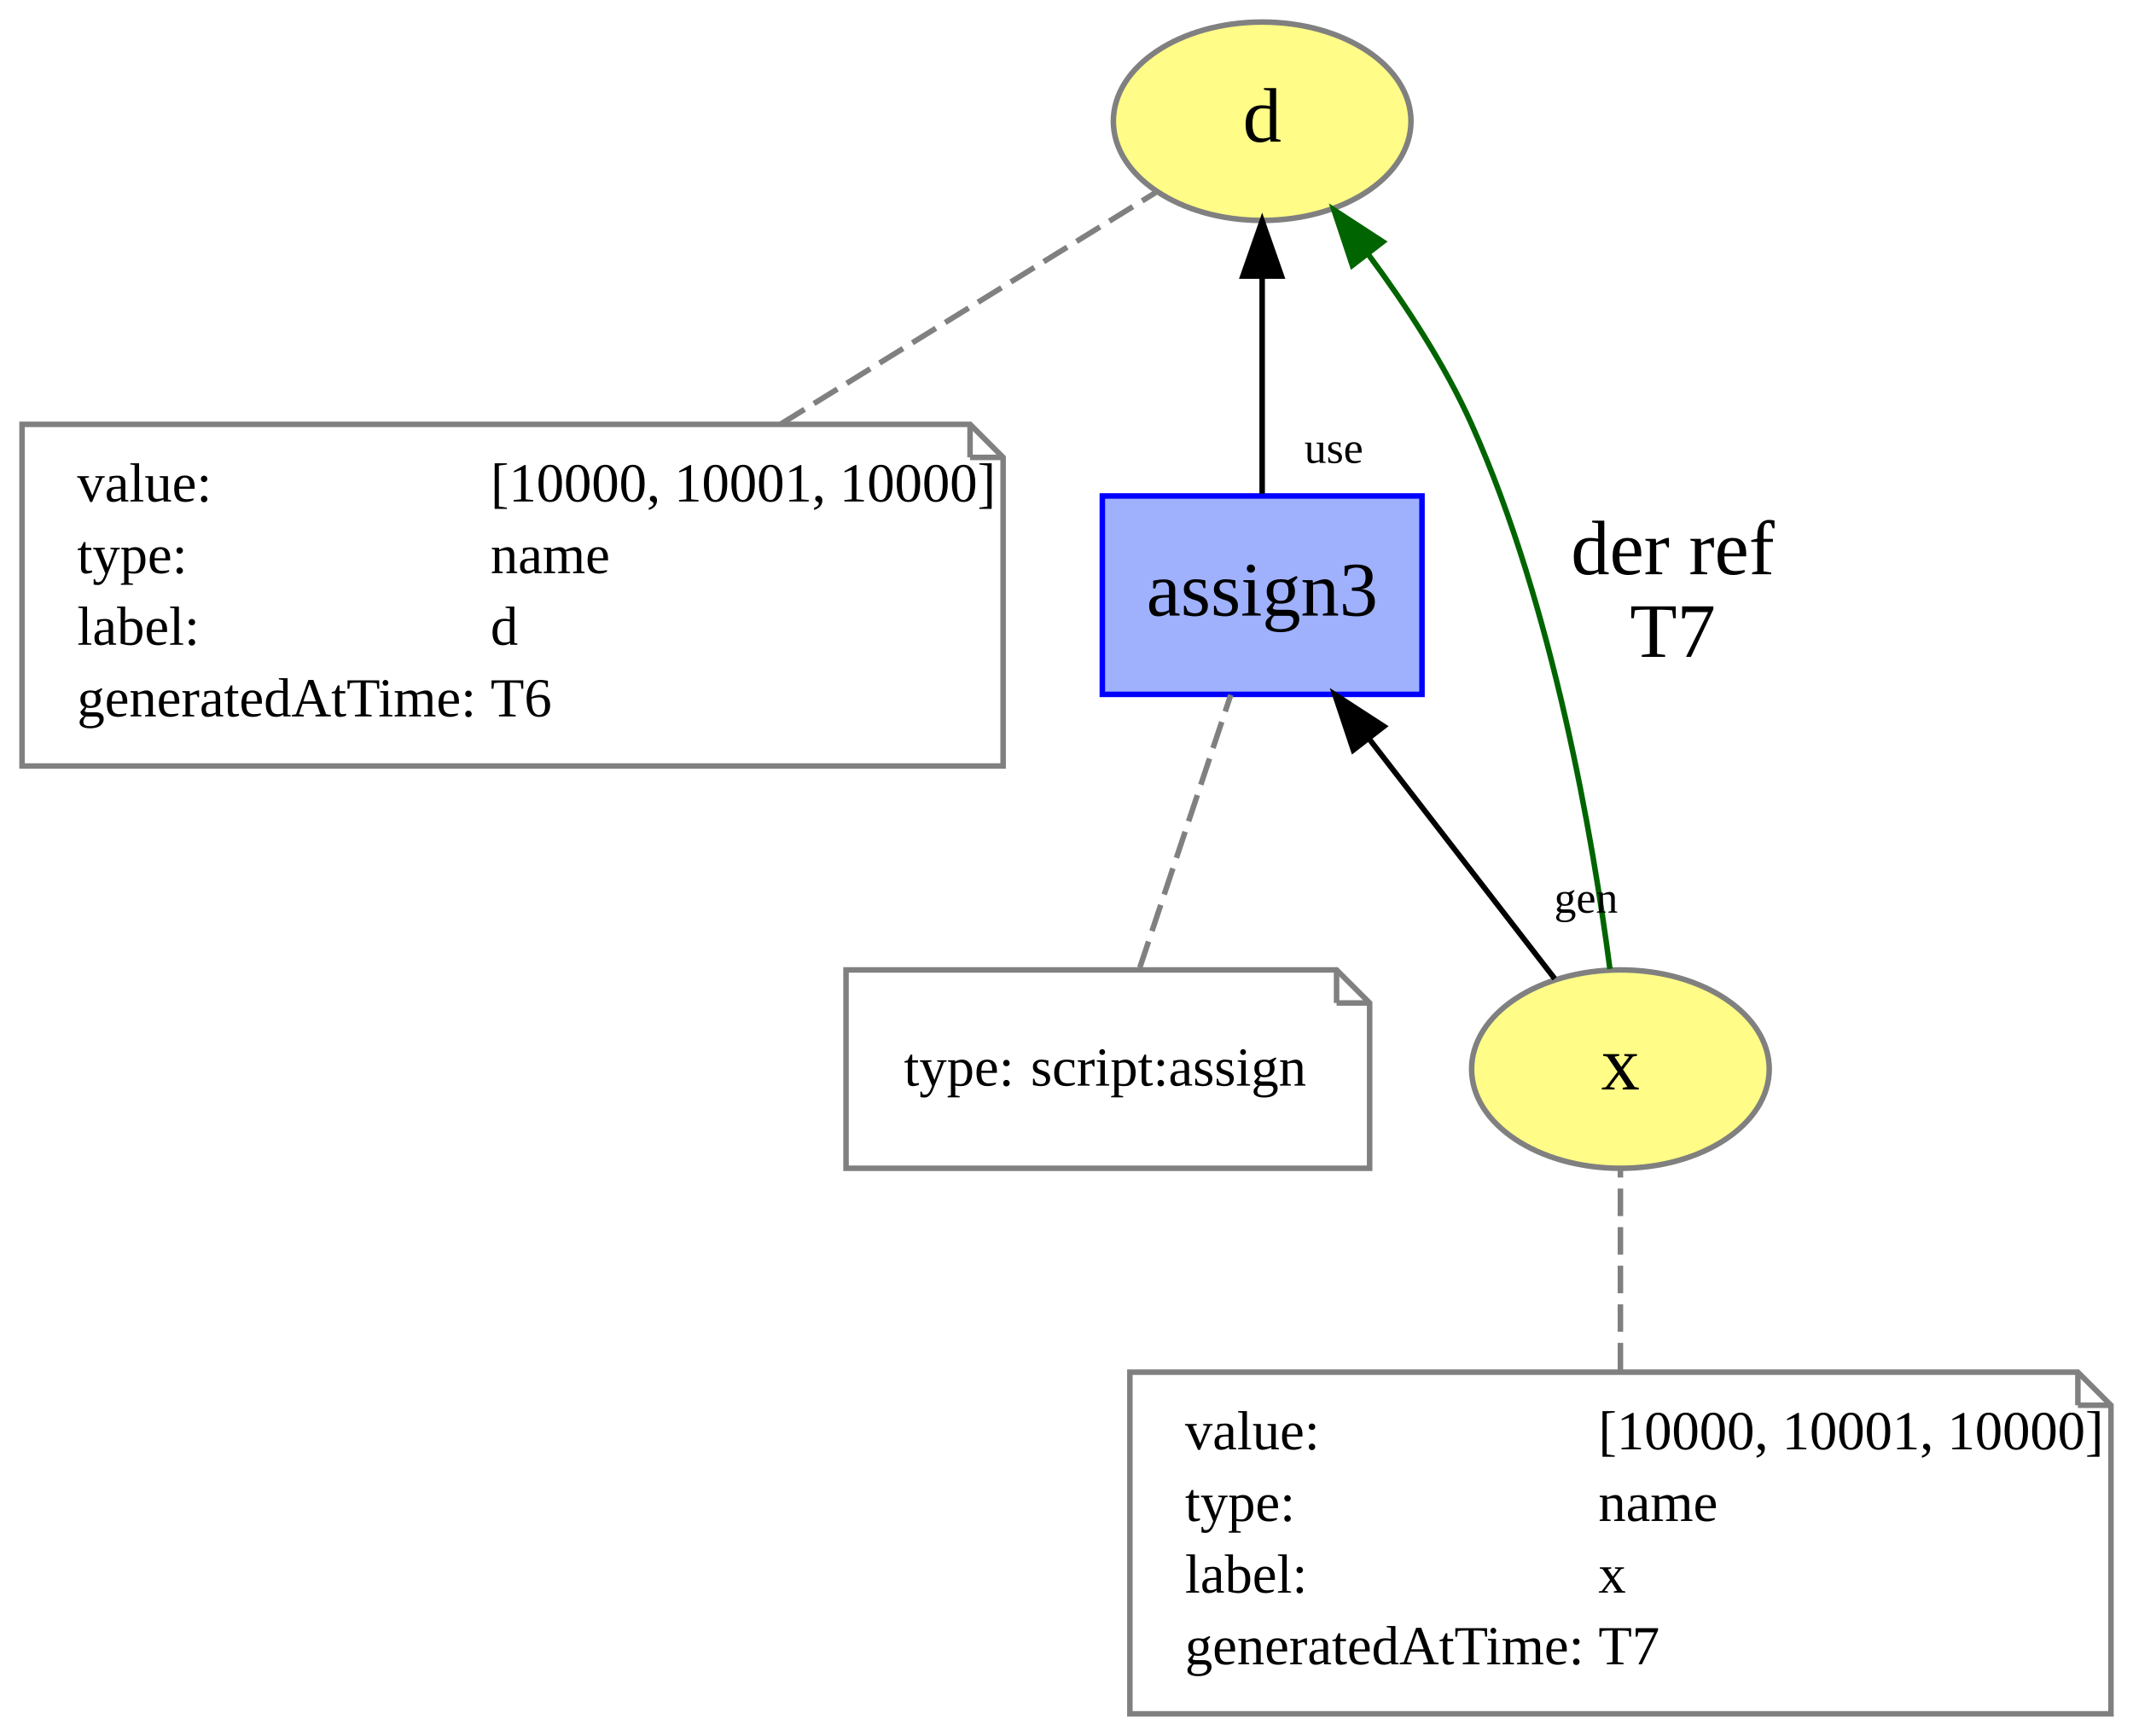
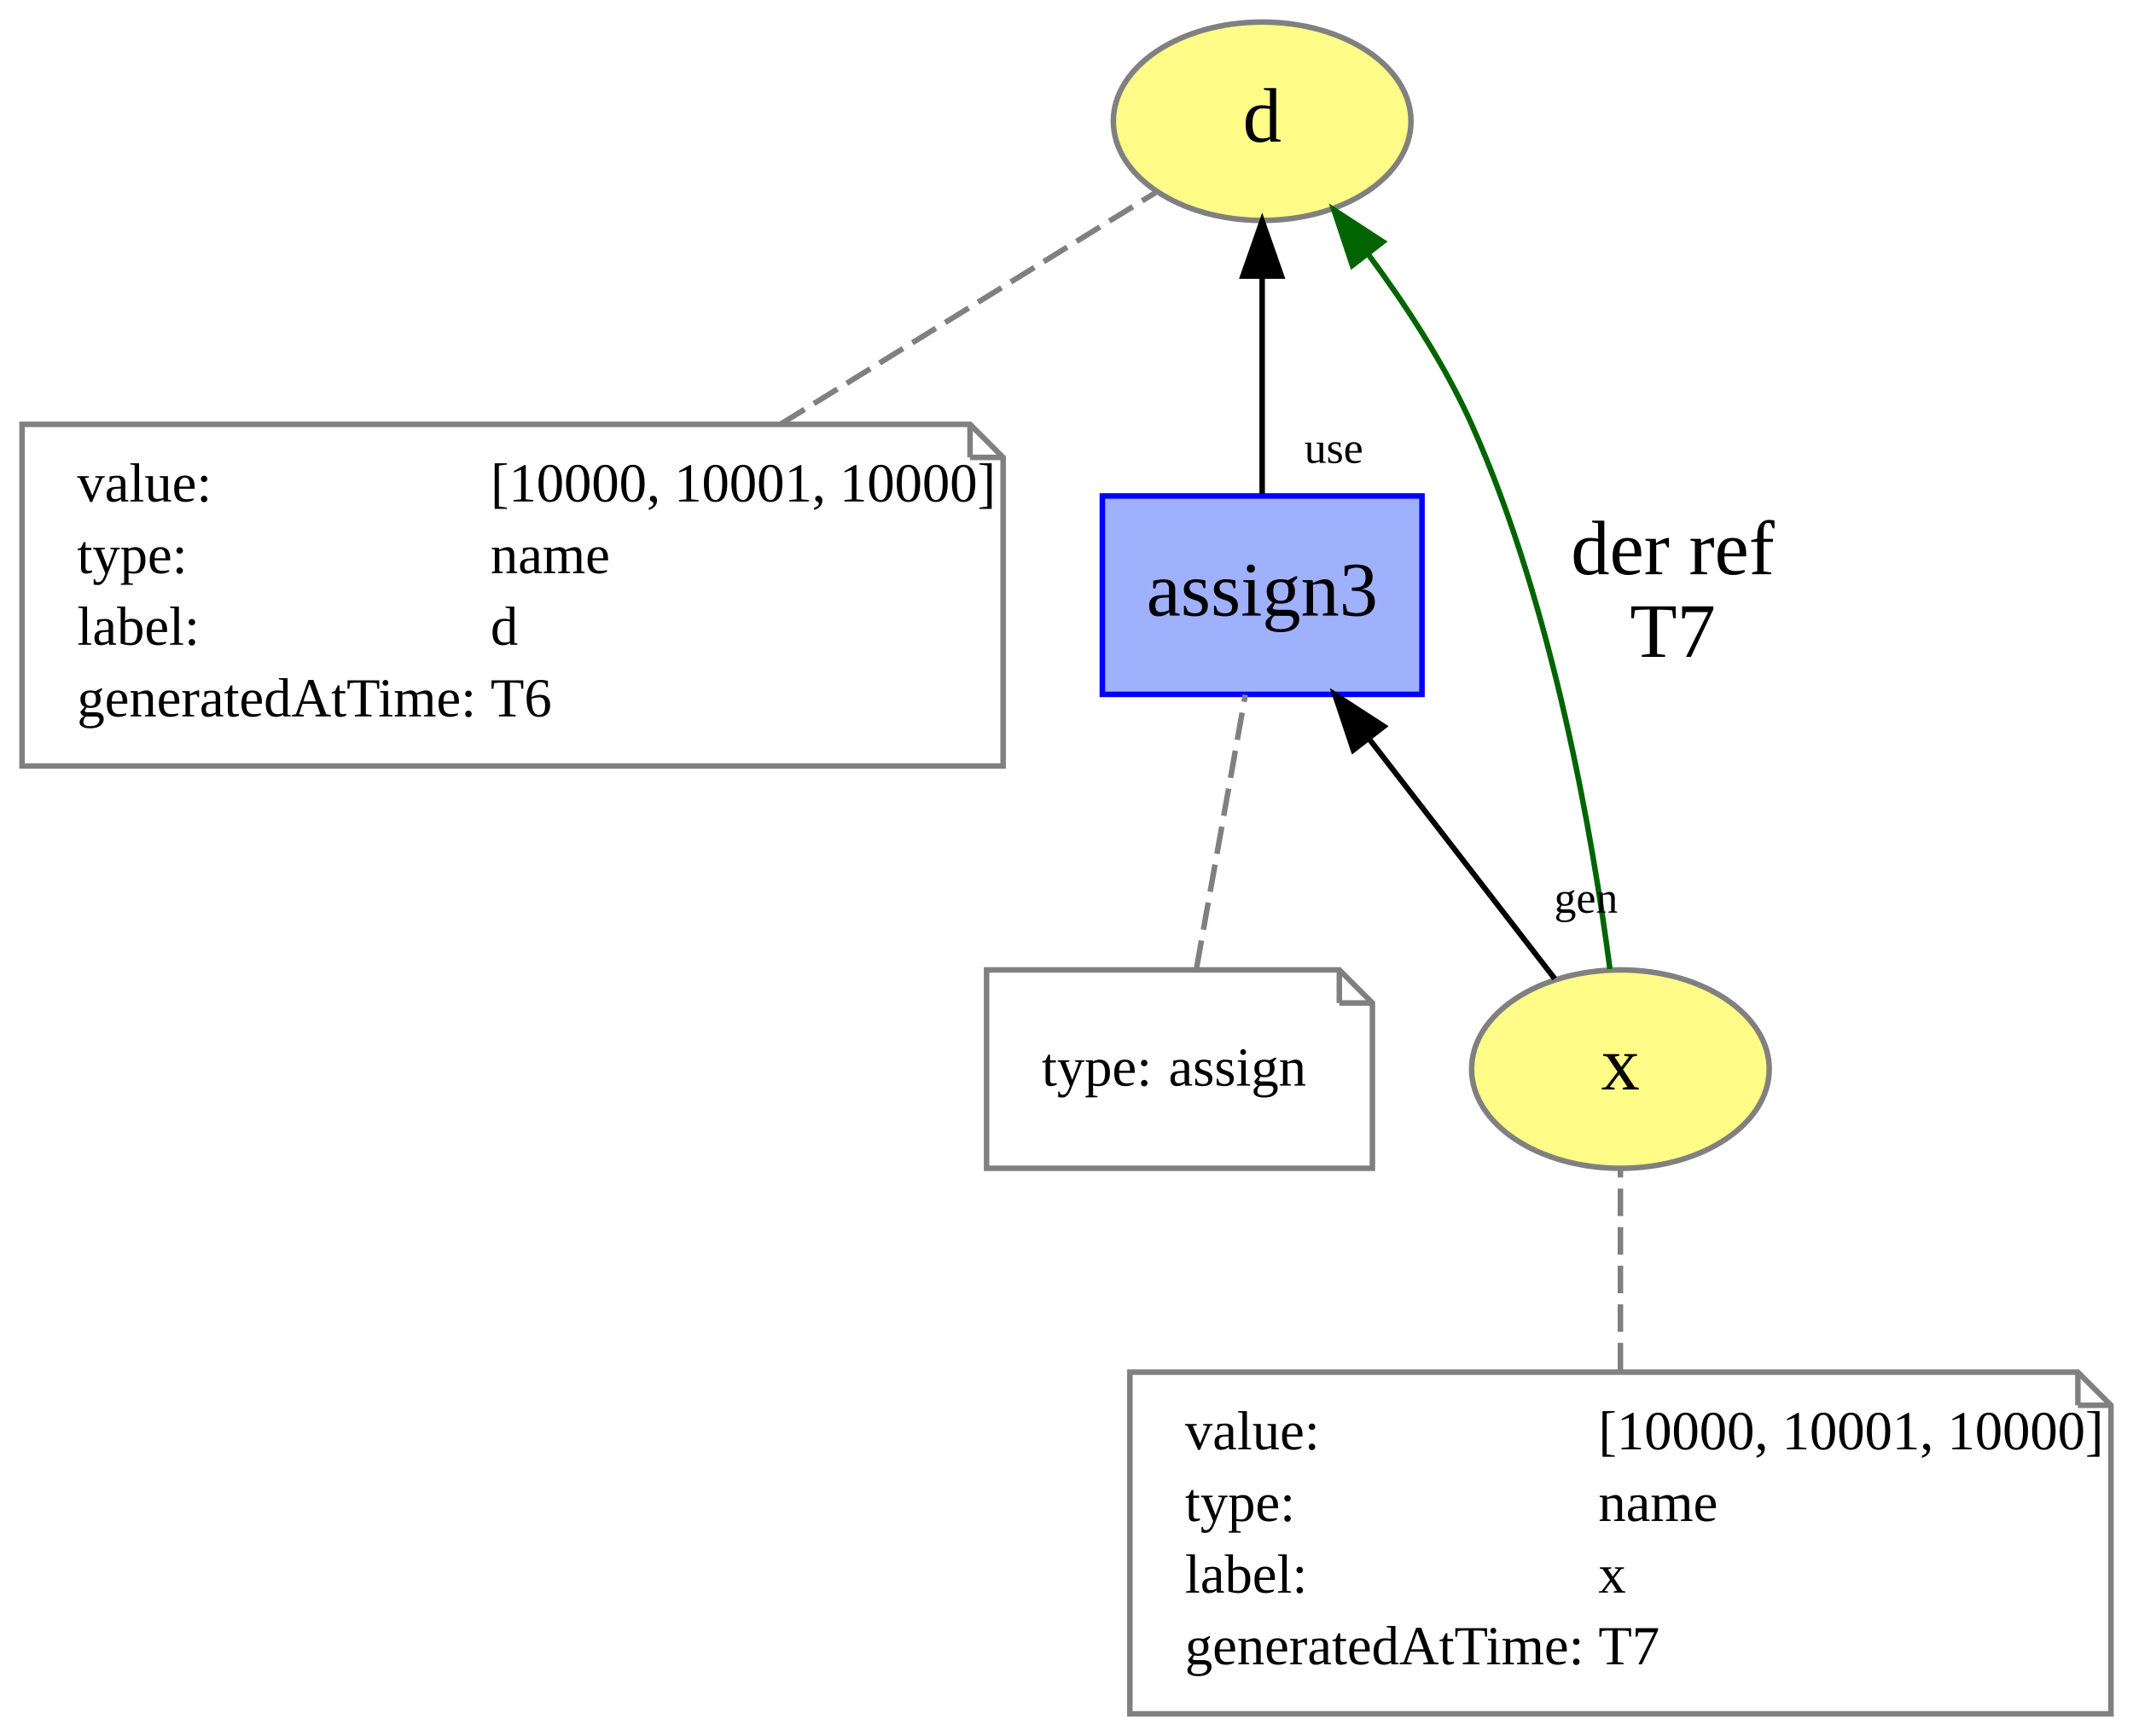
<svg xmlns="http://www.w3.org/2000/svg" xmlns:xlink="http://www.w3.org/1999/xlink" width="387pt" height="315pt" viewBox="0.00 0.00 387.00 315.00">
  <g id="graph0" class="graph" transform="scale(1 1) rotate(0) translate(4 311)">
    <polygon fill="white" stroke="none" points="-4,4 -4,-311 383,-311 383,4 -4,4" />
    <g id="node1" class="node">
      <g id="a_node1">
        <a xlink:href="http://example.org/d" xlink:title="d">
          <ellipse fill="#fffc87" stroke="#808080" cx="225" cy="-289" rx="27" ry="18" />
          <text text-anchor="middle" x="225" y="-285.3" font-family="Times New Roman,serif" font-size="14.00">d</text>
        </a>
      </g>
    </g>
    <g id="node2" class="node">
      <polygon fill="none" stroke="gray" points="172,-234 0,-234 0,-172 178,-172 178,-228 172,-234" />
      <polyline fill="none" stroke="gray" points="172,-234 172,-228 " />
      <polyline fill="none" stroke="gray" points="178,-228 172,-228 " />
      <text text-anchor="start" x="10" y="-220" font-family="Times New Roman,serif" font-size="10.00">value:</text>
      <text text-anchor="start" x="85" y="-220" font-family="Times New Roman,serif" font-size="10.00">[10000, 10001, 10000]</text>
      <text text-anchor="start" x="10" y="-207" font-family="Times New Roman,serif" font-size="10.00">type:</text>
      <text text-anchor="start" x="85" y="-207" font-family="Times New Roman,serif" font-size="10.00">name</text>
      <text text-anchor="start" x="10" y="-194" font-family="Times New Roman,serif" font-size="10.00">label:</text>
      <text text-anchor="start" x="85" y="-194" font-family="Times New Roman,serif" font-size="10.00">d</text>
      <text text-anchor="start" x="10" y="-181" font-family="Times New Roman,serif" font-size="10.00">generatedAtTime:</text>
      <text text-anchor="start" x="85" y="-181" font-family="Times New Roman,serif" font-size="10.00">T6</text>
    </g>
    <g id="edge1" class="edge">
      <path fill="none" stroke="gray" stroke-dasharray="5,2" d="M137.715,-234.089C161.19,-248.588 188.008,-265.152 205.652,-276.05" />
    </g>
    <g id="node3" class="node">
      <g id="a_node3">
        <a xlink:href="http://example.org/x" xlink:title="x">
          <ellipse fill="#fffc87" stroke="#808080" cx="290" cy="-117" rx="27" ry="18" />
          <text text-anchor="middle" x="290" y="-113.3" font-family="Times New Roman,serif" font-size="14.00">x</text>
        </a>
      </g>
    </g>
    <g id="edge6" class="edge">
      <path fill="none" stroke="darkgreen" d="M288.094,-135.173C285.056,-158.413 277.871,-200.785 263,-234 258.172,-244.783 251.073,-255.636 244.313,-264.755" />
      <polygon fill="darkgreen" stroke="darkgreen" points="241.36,-262.853 238.022,-272.908 246.902,-267.129 241.36,-262.853" />
      <text text-anchor="middle" x="299.5" y="-206.8" font-family="Times New Roman,serif" font-size="14.00">der ref</text>
      <text text-anchor="middle" x="299.5" y="-191.8" font-family="Times New Roman,serif" font-size="14.00">T7</text>
    </g>
    <g id="node5" class="node">
      <g id="a_node5">
        <a xlink:href="http://example.org/assign3" xlink:title="assign3">
          <polygon fill="#9fb1fc" stroke="#0000ff" points="254,-221 196,-221 196,-185 254,-185 254,-221" />
          <text text-anchor="middle" x="225" y="-199.3" font-family="Times New Roman,serif" font-size="14.00">assign3</text>
        </a>
      </g>
    </g>
    <g id="edge5" class="edge">
      <path fill="none" stroke="black" d="M278.078,-133.407C268.642,-145.602 255.274,-162.877 244.314,-177.04" />
      <polygon fill="black" stroke="black" points="241.54,-174.906 238.188,-184.957 247.076,-179.19 241.54,-174.906" />
      <text text-anchor="middle" x="283.762" y="-145.388" font-family="Times New Roman,serif" font-size="8.00">gen</text>
    </g>
    <g id="node4" class="node">
      <polygon fill="none" stroke="gray" points="373,-62 201,-62 201,-0 379,-0 379,-56 373,-62" />
      <polyline fill="none" stroke="gray" points="373,-62 373,-56 " />
      <polyline fill="none" stroke="gray" points="379,-56 373,-56 " />
      <text text-anchor="start" x="211" y="-48" font-family="Times New Roman,serif" font-size="10.00">value:</text>
      <text text-anchor="start" x="286" y="-48" font-family="Times New Roman,serif" font-size="10.00">[10000, 10001, 10000]</text>
      <text text-anchor="start" x="211" y="-35" font-family="Times New Roman,serif" font-size="10.00">type:</text>
      <text text-anchor="start" x="286" y="-35" font-family="Times New Roman,serif" font-size="10.00">name</text>
      <text text-anchor="start" x="211" y="-22" font-family="Times New Roman,serif" font-size="10.00">label:</text>
      <text text-anchor="start" x="286" y="-22" font-family="Times New Roman,serif" font-size="10.00">x</text>
      <text text-anchor="start" x="211" y="-9" font-family="Times New Roman,serif" font-size="10.00">generatedAtTime:</text>
      <text text-anchor="start" x="286" y="-9" font-family="Times New Roman,serif" font-size="10.00">T7</text>
    </g>
    <g id="edge2" class="edge">
      <path fill="none" stroke="gray" stroke-dasharray="5,2" d="M290,-62.326C290,-74.544 290,-88.195 290,-98.672" />
    </g>
    <g id="edge4" class="edge">
      <path fill="none" stroke="black" d="M225,-221.405C225,-232.743 225,-247.773 225,-260.685" />
      <polygon fill="black" stroke="black" points="221.5,-260.905 225,-270.905 228.5,-260.905 221.5,-260.905" />
      <text text-anchor="middle" x="237.99" y="-227.005" font-family="Times New Roman,serif" font-size="8.00">use</text>
    </g>
    <g id="node6" class="node">
-       <polygon fill="none" stroke="gray" points="238.5,-135 149.5,-135 149.5,-99 244.5,-99 244.5,-129 238.5,-135" />
-       <polyline fill="none" stroke="gray" points="238.5,-135 238.5,-129 " />
-       <polyline fill="none" stroke="gray" points="244.5,-129 238.5,-129 " />
-       <text text-anchor="start" x="160" y="-114" font-family="Times New Roman,serif" font-size="10.00">type:</text>
-       <text text-anchor="start" x="183" y="-114" font-family="Times New Roman,serif" font-size="10.00">script:assign</text>
+       <polygon fill="none" stroke="gray" points="239,-135 175,-135 175,-99 245,-99 245,-129 239,-135" />
+       <polyline fill="none" stroke="gray" points="239,-135 239,-129 " />
+       <polyline fill="none" stroke="gray" points="245,-129 239,-129 " />
+       <text text-anchor="start" x="185" y="-114" font-family="Times New Roman,serif" font-size="10.00">type:</text>
+       <text text-anchor="start" x="208" y="-114" font-family="Times New Roman,serif" font-size="10.00">assign</text>
    </g>
    <g id="edge3" class="edge">
-       <path fill="none" stroke="gray" stroke-dasharray="5,2" d="M202.802,-135.405C207.639,-149.917 214.493,-170.479 219.302,-184.905" />
+       <path fill="none" stroke="gray" stroke-dasharray="5,2" d="M213.108,-135.405C215.7,-149.917 219.371,-170.479 221.947,-184.905" />
    </g>
  </g>
</svg>
